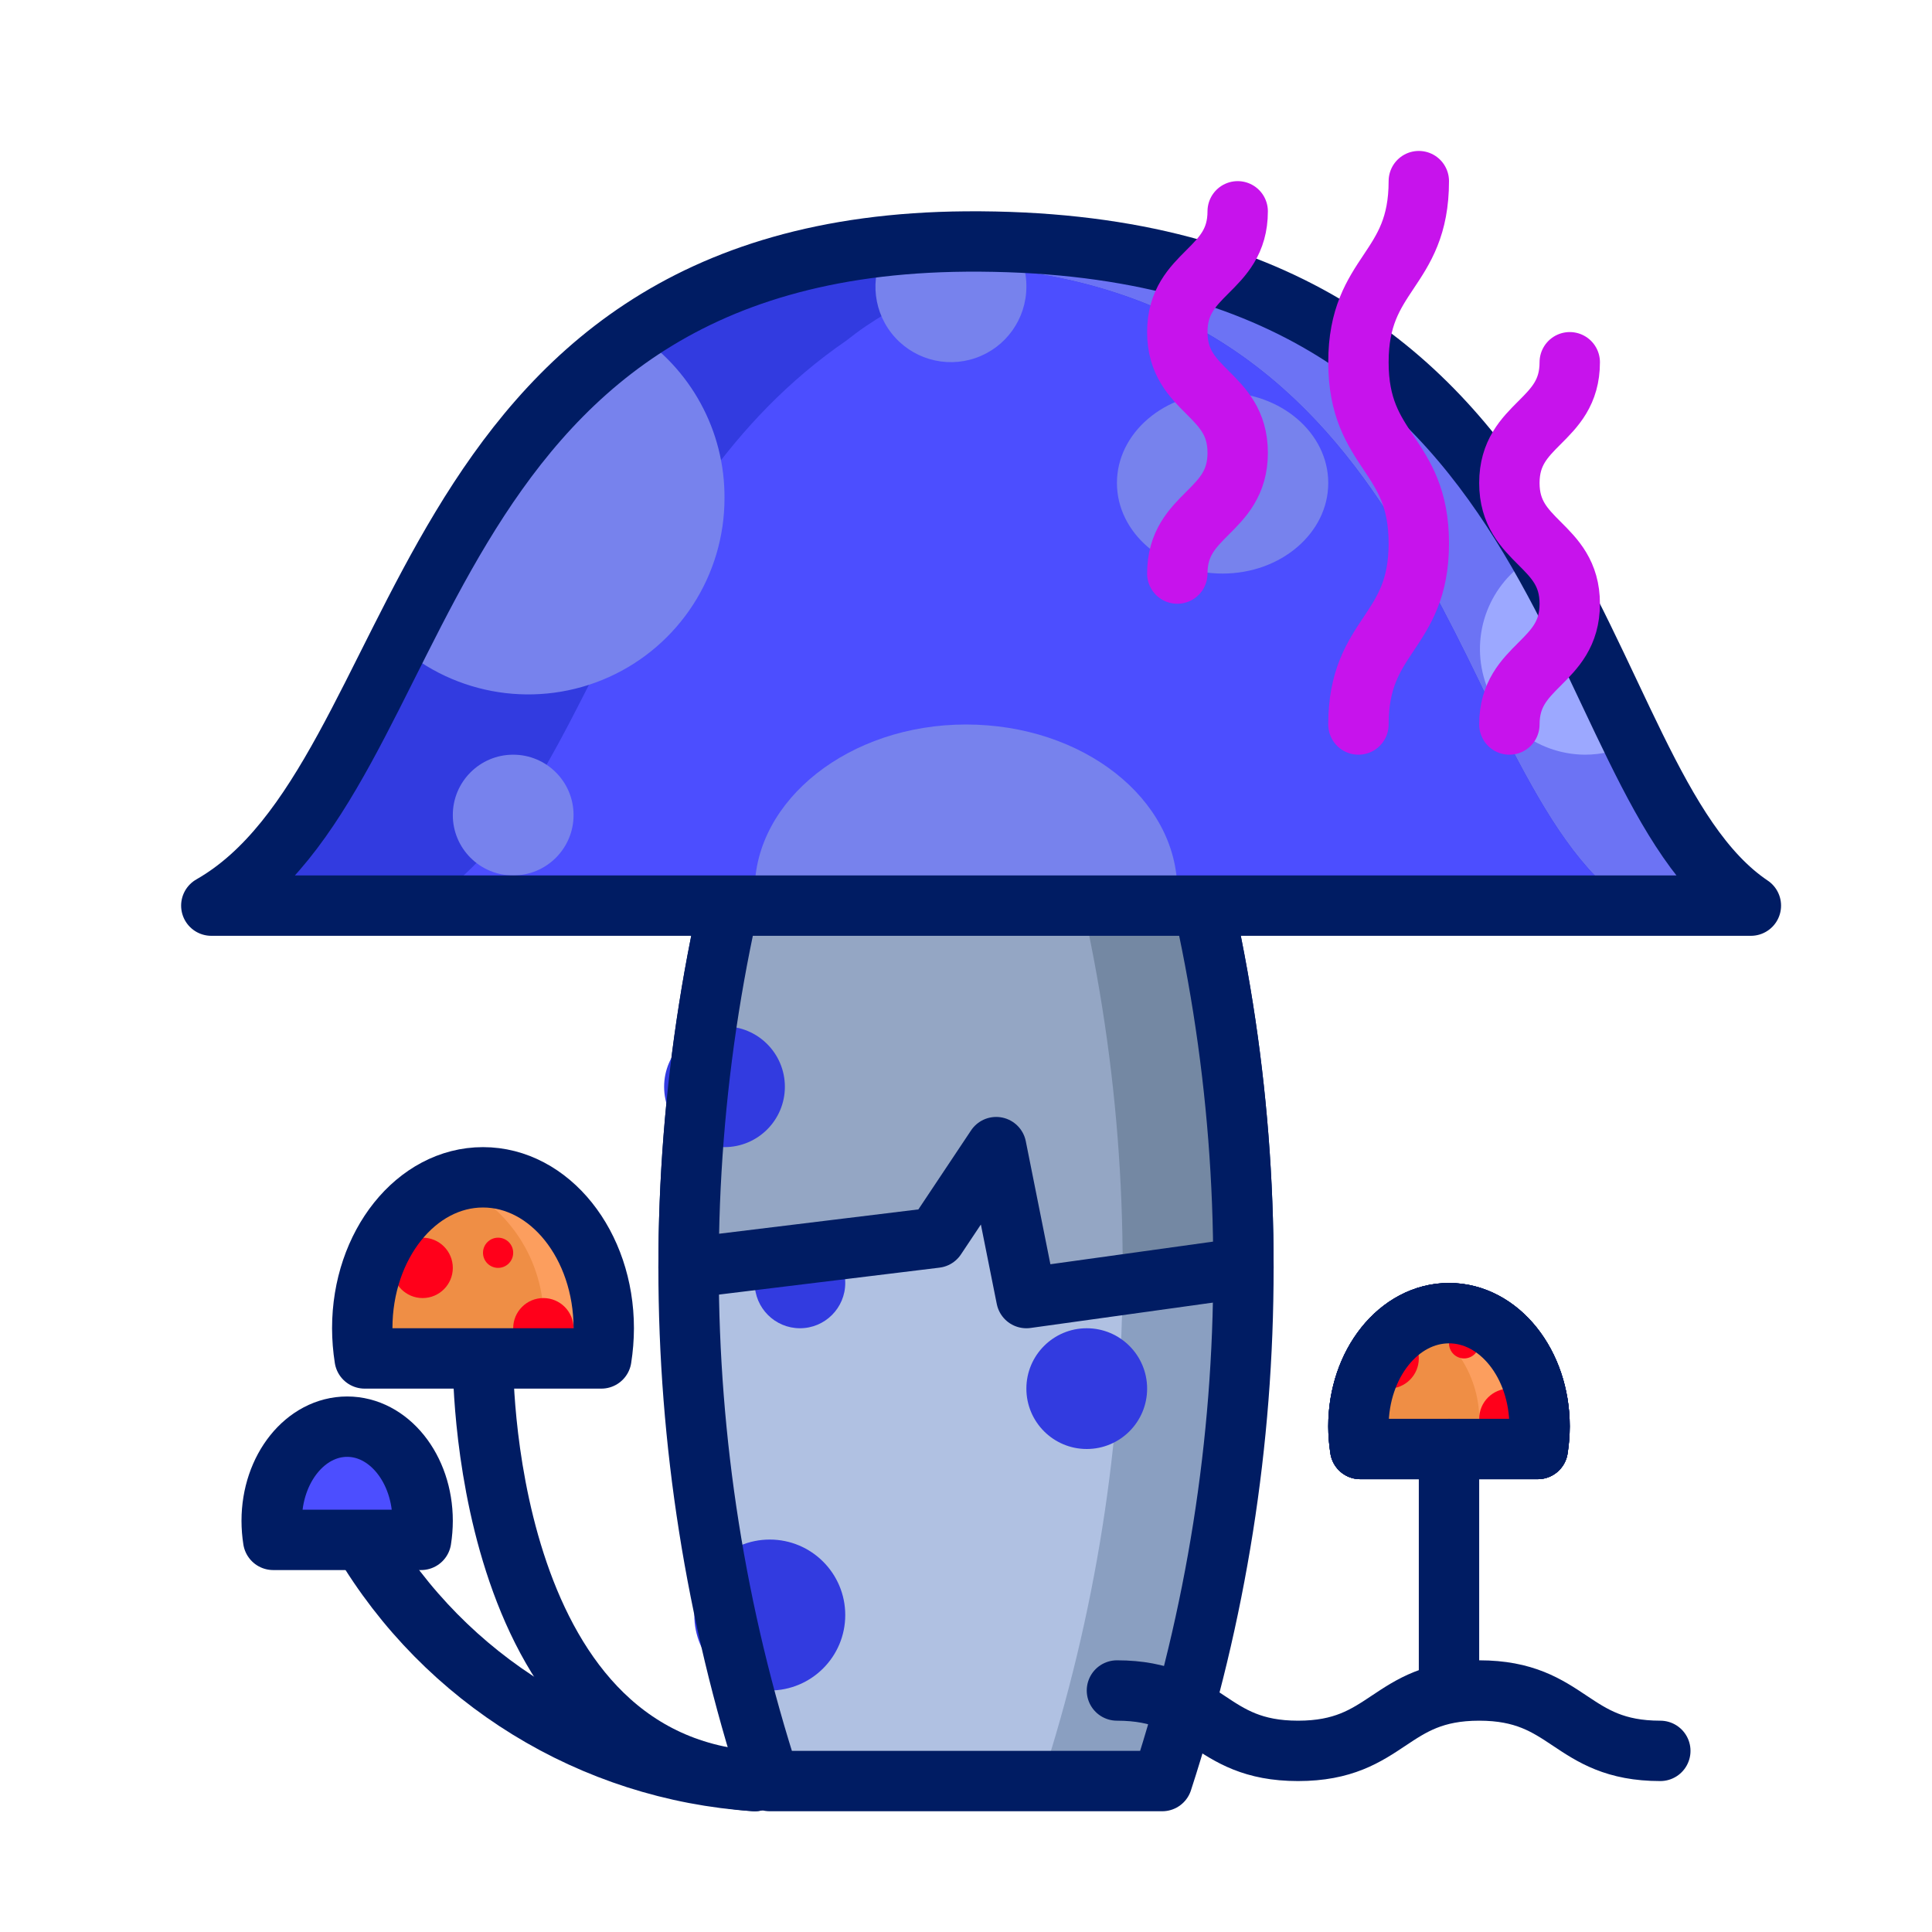
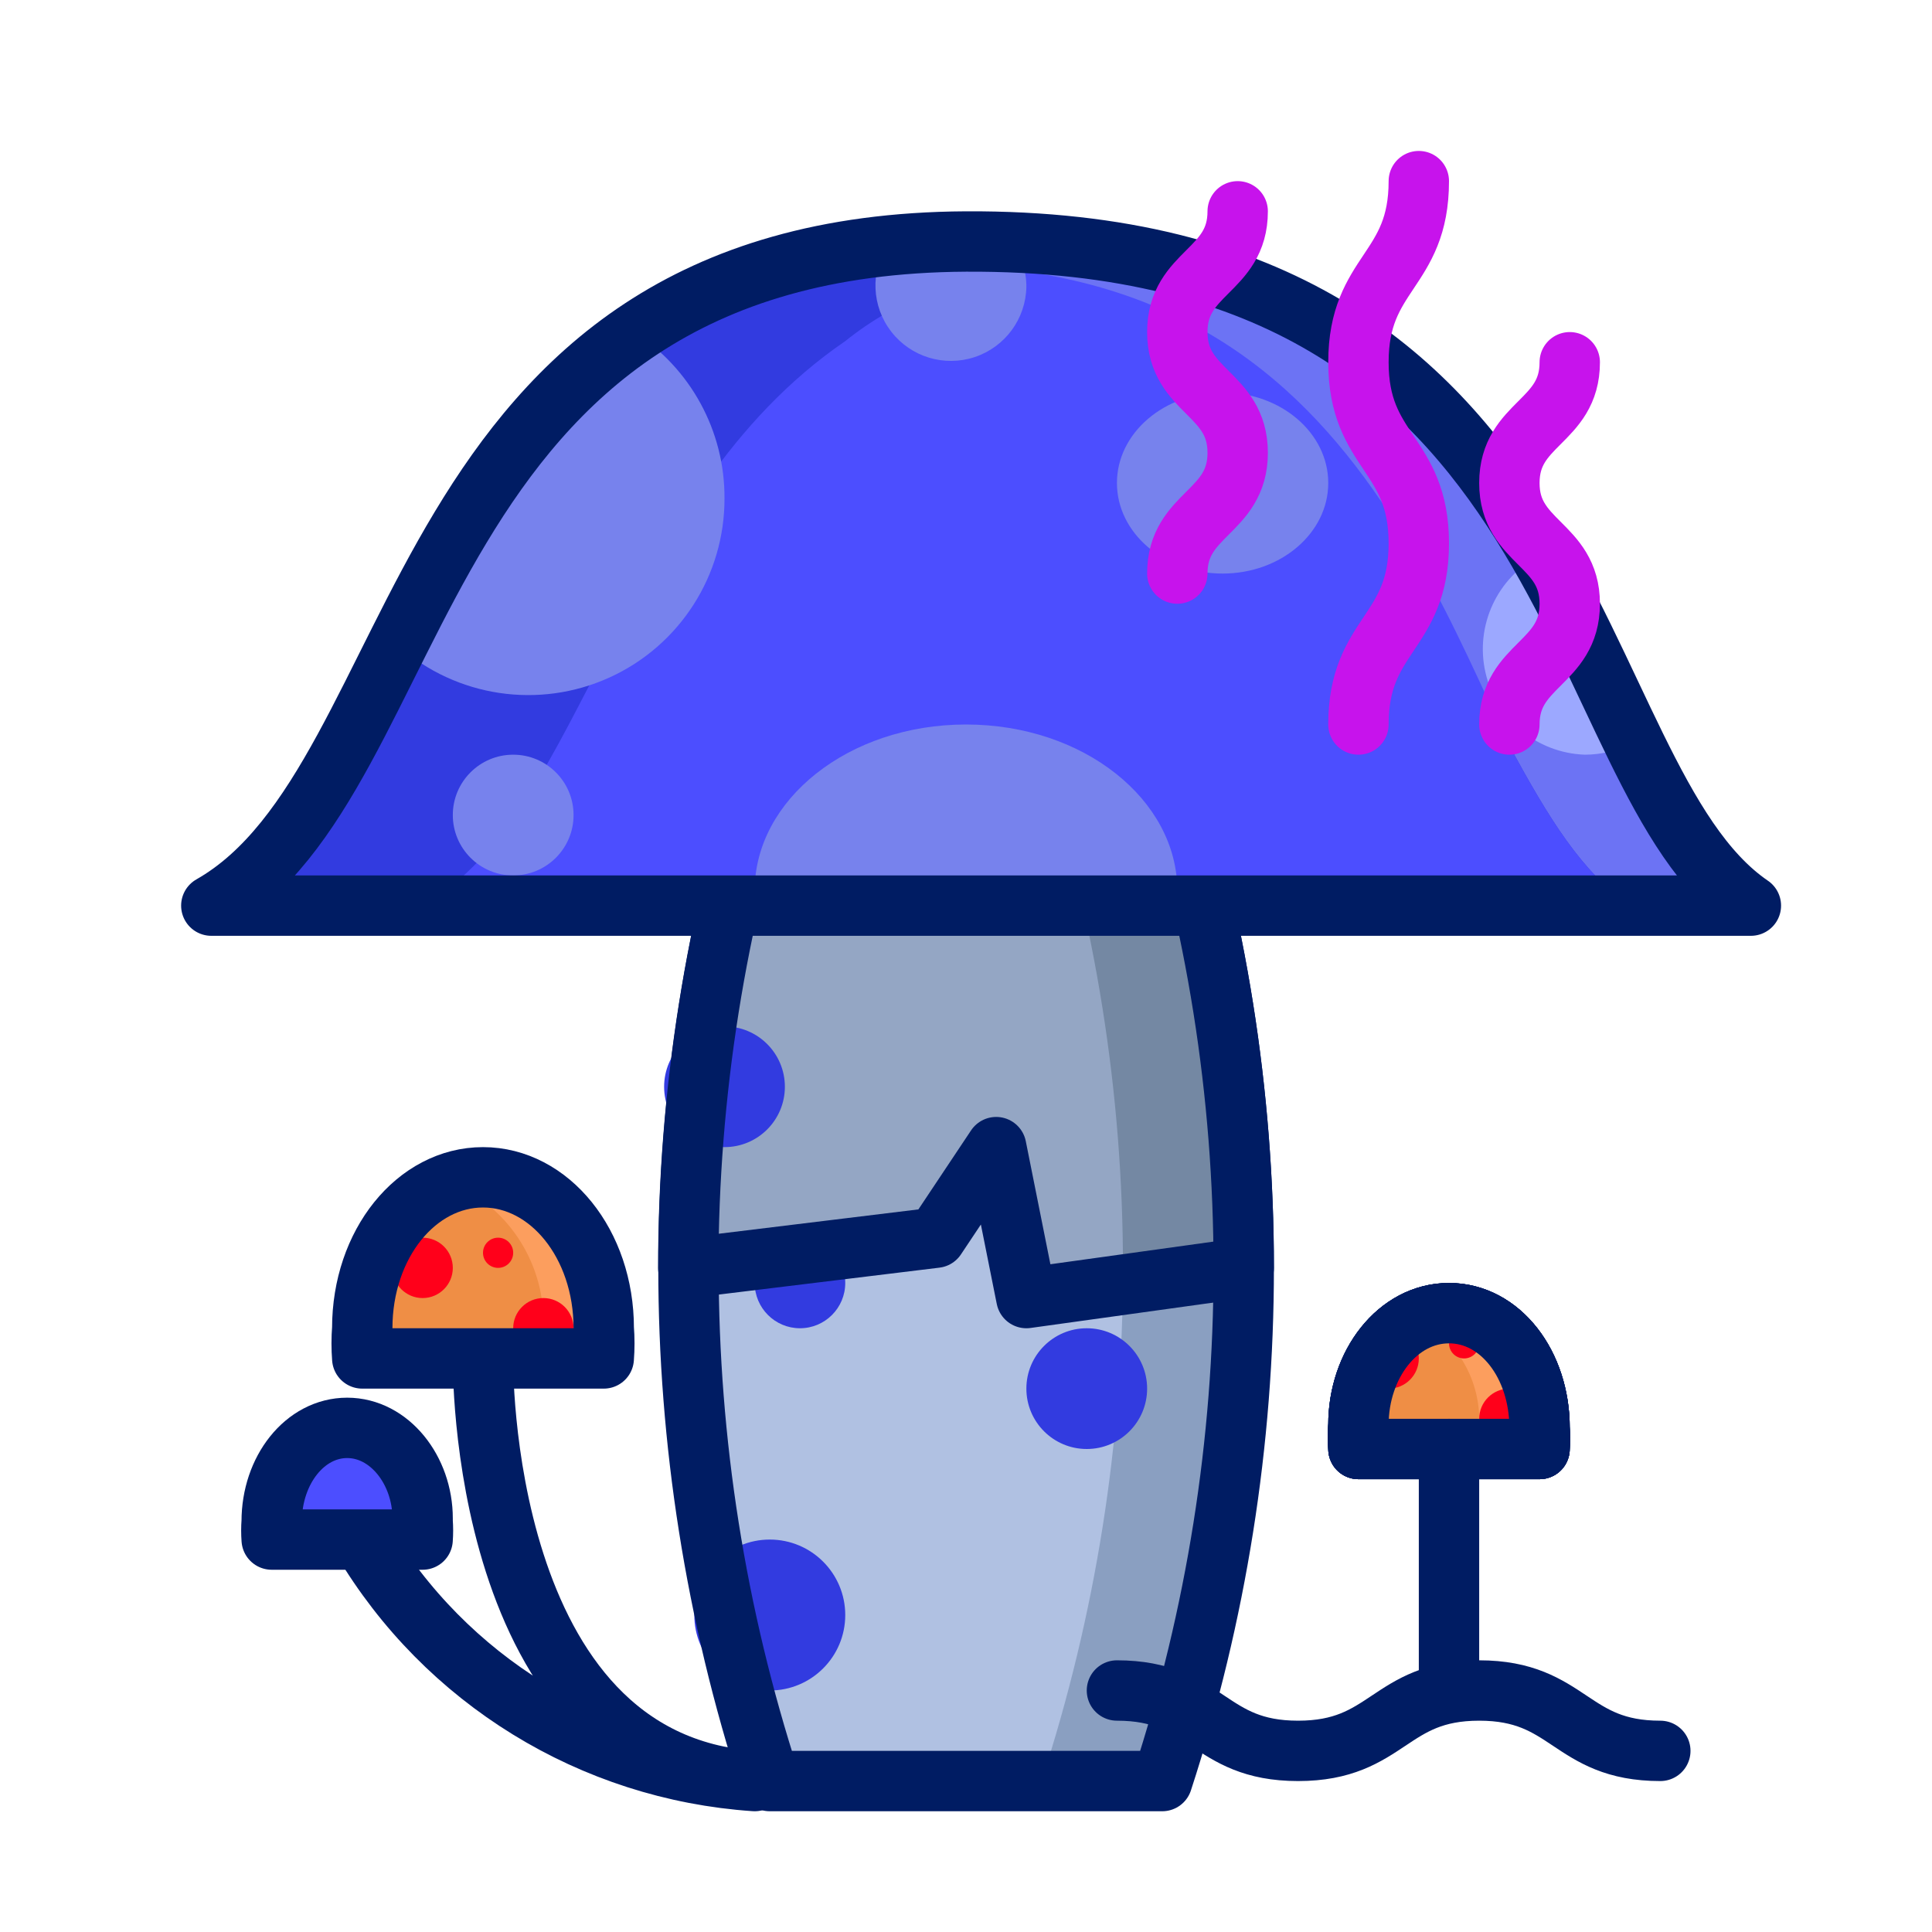
<svg xmlns="http://www.w3.org/2000/svg" viewBox="0 0 64 64">
-   <g data-name="DAy 02" id="611ab810-d4f3-4319-8602-7781efbdacdc">
-     <path d="M41.19,42A54.83,54.83,0,0,1,38.5,59h-13a55.06,55.06,0,0,1,0-34h13A54.83,54.83,0,0,1,41.19,42Z" data-name="&lt;Path&gt;" fill="#8a9fc1" id="c95da4b7-4f0c-4272-9a2e-96dbdf30695e" />
-     <path d="M37.19,42A54.83,54.83,0,0,1,34.5,59h-9a55.06,55.06,0,0,1,0-34h9A54.83,54.83,0,0,1,37.19,42Z" data-name="&lt;Path&gt;" fill="#b0c1e2" id="b02ecbb8-1337-40d5-b976-9b883fefa29e" />
-     <circle cx="26.5" cy="42.5" data-name="&lt;Path&gt;" fill="#323be0" id="d9f040ac-c1ee-4aaf-8f45-8919823d4237" r="1.5" />
-     <circle cx="25.5" cy="53.5" data-name="&lt;Path&gt;" fill="#323be0" id="28642c7b-d9ae-410d-85f9-b281064cd898" r="2.5" />
-     <circle cx="36" cy="46" data-name="&lt;Path&gt;" fill="#323be0" id="624bd7da-0840-4719-9895-b693dae3cb4d" r="2" />
-     <path d="M41.19,42A54.83,54.83,0,0,1,38.5,59h-13a55.06,55.06,0,0,1,0-34h13A54.83,54.83,0,0,1,41.19,42Z" data-name="&lt;Path&gt;" fill="none" id="87461783-de3b-4b9c-a792-9719512f4730" stroke="#001c63" stroke-linecap="round" stroke-linejoin="round" stroke-width="2" />
-     <path d="M41.19,42l-4,.56L34,43l-1-5-2,3-8.19,1A54.83,54.83,0,0,1,25.5,25h13A54.83,54.83,0,0,1,41.19,42Z" data-name="&lt;Path&gt;" fill="#7488a3" id="cf0004a5-5baf-468c-83de-f1e4a94e4f88" />
-     <path d="M37.19,42c0,.19,0,.37,0,.56L34,43l-1-5-2,3-8.19,1A54.83,54.83,0,0,1,25.5,25h9A54.83,54.83,0,0,1,37.19,42Z" data-name="&lt;Path&gt;" fill="#94a6c4" id="ddc55b93-6234-4e40-9a5e-893572612b28" />
-     <circle cx="24" cy="36" data-name="&lt;Path&gt;" fill="#323be0" id="e86602d9-648f-469e-9a75-ab5a4b5cb591" r="2" />
-     <path d="M41.19,42,34,43l-1-5-2,3-8.19,1A54.85,54.85,0,0,1,25.5,25h13A54.83,54.83,0,0,1,41.19,42Z" data-name="&lt;Path&gt;" fill="none" id="e1bdc8d6-b509-4eea-a7ca-063106f17776" stroke="#001c63" stroke-linecap="round" stroke-linejoin="round" stroke-width="2" />
-     <path d="M58,30H7c2.75-1.57,4.33-5,6.18-8.64S17.17,13.7,21,11A17.79,17.79,0,0,1,29.4,8.14c.31,0,.63-.06.95-.07C30.88,8,31.43,8,32,8s1,0,1.51,0C43.49,8.4,48,13.22,51,18.35c1.23,2.14,2.18,4.32,3.12,6.26C55.25,26.94,56.39,28.92,58,30Z" data-name="&lt;Path&gt;" fill="#6c73f4" id="49cd001c-f4b9-4a2b-a573-91fda2e49057" />
-     <path d="M54,30H7c2.75-1.57,4.33-5,6.18-8.64S17.17,13.7,21,11A17.79,17.79,0,0,1,29.4,8.14c.31,0,.63.17.95.16,1.28.08,2.47-.3,3.57.7h0c7,1,10.57,5.28,13,9.58,1.23,2.14,2.18,4.21,3.12,6.15C51.25,27.06,52.39,28.92,54,30Z" data-name="&lt;Path&gt;" fill="#323be0" id="bab283b1-1ab1-49c4-bebc-7ff5f2c6e723" />
-     <path d="M54,30H14c2.75-1.57,4.33-5,6.18-8.64s4-7.43,7.86-10.08A10.51,10.51,0,0,1,33.92,9h0c7,1,10.57,5.28,13,9.58,1.23,2.14,2.18,4.21,3.12,6.15C51.25,27.06,52.39,28.92,54,30Z" data-name="&lt;Path&gt;" fill="#4c4eff" id="c6039cc6-2c5c-4aef-938f-3cbd60973d0c" />
-     <path d="M24,16.5a6.5,6.5,0,0,1-10.82,4.86C15,17.66,17.17,13.7,21,11A6.47,6.47,0,0,1,24,16.5Z" data-name="&lt;Path&gt;" fill="#7782ed" id="4d1d90ba-905b-4bf0-be23-79eed0802b31" />
-     <ellipse cx="40.5" cy="16" data-name="&lt;Path&gt;" fill="#7782ed" id="8ac68c69-d467-400b-b7cd-0bd45515aceb" rx="3.5" ry="3" />
-     <path d="M39,29.5a2.74,2.74,0,0,1,0,.5H25a2.74,2.74,0,0,1,0-.5c0-3,3.13-5.5,7-5.5S39,26.46,39,29.5Z" data-name="&lt;Path&gt;" fill="#7782ed" id="ac672b1a-fb15-4d34-98cc-25073d6ebd2f" />
-     <path d="M54.1,24.61a3.44,3.44,0,0,1-1.6.39A3.5,3.5,0,0,1,51,18.35C52.21,20.49,53.16,22.67,54.1,24.61Z" data-name="&lt;Path&gt;" fill="#9ca8ff" id="2d376c25-4dda-473b-befa-6e6b2b77fd9b" />
-     <path d="M34,9.5a2.5,2.5,0,1,1-4.6-1.36C30.22,8.06,31.09,8,32,8c.52,0,1,0,1.51,0A2.46,2.46,0,0,1,34,9.5Z" data-name="&lt;Path&gt;" fill="#7782ed" id="80123cf1-999b-402c-839a-22c9a2f29af9" />
-     <circle cx="17" cy="27" data-name="&lt;Path&gt;" fill="#7782ed" id="44c305a2-7d58-4751-8fce-34b6697b8ae2" r="2" />
-     <path d="M58,30C51.67,25.75,52.68,7.85,32,8,13.34,8.14,14.42,25.77,7,30Z" data-name="&lt;Path&gt;" fill="none" id="d9dc8d0c-20e0-4df8-b60f-f069ac9af85a" stroke="#001c63" stroke-linecap="round" stroke-linejoin="round" stroke-width="2" />
-     <path d="M16,45s-.18,13.37,9,14" data-name="&lt;Path&gt;" fill="none" id="a628c057-0de9-4b36-a3c3-27f0cc23d110" stroke="#001c63" stroke-linecap="round" stroke-linejoin="round" stroke-width="2" />
-     <path d="M12,51a16.35,16.35,0,0,0,13,8" data-name="&lt;Path&gt;" fill="none" id="58c513ac-76c8-4010-a599-ccb5102a2247" stroke="#001c63" stroke-linecap="round" stroke-linejoin="round" stroke-width="2" />
-     <path d="M20,44a6.53,6.53,0,0,1-.08,1H12.08A6.53,6.53,0,0,1,12,44a4.93,4.93,0,0,1,3-4.84A3.32,3.32,0,0,1,16,39C18.21,39,20,41.24,20,44Z" data-name="&lt;Path&gt;" fill="#fc9e5e" id="d6acb5ee-0988-40f7-b109-88986c0d4657" />
-     <path d="M18,44a6.53,6.53,0,0,1-.08,1H12.08A6.53,6.53,0,0,1,12,44a4.93,4.93,0,0,1,3-4.84A4.93,4.93,0,0,1,18,44Z" data-name="&lt;Path&gt;" fill="#ef8e45" id="6db3efae-6487-4c02-9713-5ebb2723bb9a" />
-     <circle cx="14" cy="42" data-name="&lt;Path&gt;" fill="#ff001a" id="d2b0d4a8-5282-4ca7-bfd7-72f6feff1a10" r="1" />
-     <circle cx="16.5" cy="41.5" data-name="&lt;Path&gt;" fill="#ff001a" id="0458dc8a-c3a2-4363-abb0-0425d7f8a59d" r="0.5" />
-     <circle cx="18" cy="44" data-name="&lt;Path&gt;" fill="#ff001a" id="481ab053-d715-423e-85ea-46ce059a7f3b" r="1" />
-     <path d="M20,44a6.53,6.53,0,0,1-.08,1H12.08A6.53,6.53,0,0,1,12,44c0-2.76,1.79-5,4-5S20,41.24,20,44Z" data-name="&lt;Path&gt;" fill="none" id="42e15b72-5759-4939-8a7e-6dff61aa70ec" stroke="#001c63" stroke-linecap="round" stroke-linejoin="round" stroke-width="2" />
-     <path d="M51,47.25a4.9,4.9,0,0,1-.06.75H45.06a4.9,4.9,0,0,1-.06-.75c0-2.07,1.34-3.75,3-3.75S51,45.18,51,47.25Z" data-name="&lt;Path&gt;" fill="none" id="1e1193a8-c368-4957-ad81-ee3259b0c671" stroke="#001c63" stroke-linecap="round" stroke-linejoin="round" stroke-width="2" />
-     <path d="M51,47.25a4.9,4.9,0,0,1-.06.75H45.06a4.9,4.9,0,0,1-.06-.75c0-2.07,1.34-3.75,3-3.75S51,45.18,51,47.25Z" data-name="&lt;Path&gt;" fill="none" id="df1273e1-751b-490f-b14d-046dd6b33c70" stroke="#001c63" stroke-linecap="round" stroke-linejoin="round" stroke-width="2" />
-     <path d="M51,47.25a4.9,4.9,0,0,1-.06.75H45.06a4.9,4.9,0,0,1-.06-.75c0-2.07,1.34-3.75,3-3.75S51,45.18,51,47.25Z" data-name="&lt;Path&gt;" fill="none" id="4b397560-b2bb-4ced-91b7-4abb6208ef38" stroke="#001c63" stroke-linecap="round" stroke-linejoin="round" stroke-width="2" />
-     <path d="M51,47.25a4.9,4.9,0,0,1-.06.75H45.06a4.9,4.9,0,0,1-.06-.75c0-2.07,1.34-3.75,3-3.75S51,45.18,51,47.25Z" data-name="&lt;Path&gt;" fill="#ef8e45" id="25673661-15f0-4528-9140-679fa2e2717a" />
-     <path d="M51,47.25a4.56,4.56,0,0,1-.06.75H45.06a4.56,4.56,0,0,1-.06-.75,3.77,3.77,0,0,1,2-3.53,2.43,2.43,0,0,1,1-.22C49.66,43.5,51,45.18,51,47.25Z" data-name="&lt;Path&gt;" fill="#fc9e5e" id="af7eb8f0-7b49-4088-b53e-f35af0efa0c6" />
-     <path d="M49,47.25a4.56,4.56,0,0,1-.06.75H45.06a4.56,4.56,0,0,1-.06-.75,3.77,3.77,0,0,1,2-3.53A3.77,3.77,0,0,1,49,47.25Z" data-name="&lt;Path&gt;" fill="#ef8e45" id="45bab2b5-b554-47b3-94af-cfa6f2ca36eb" />
-     <circle cx="46" cy="45" data-name="&lt;Path&gt;" fill="#ff001a" id="9f0acb22-d538-4a81-8d10-fd39d6df1352" r="1" />
-     <circle cx="48.5" cy="44.5" data-name="&lt;Path&gt;" fill="#ff001a" id="3a2455cc-340c-4837-9d77-760f05190470" r="0.5" />
-     <circle cx="50" cy="47" data-name="&lt;Path&gt;" fill="#ff001a" id="a8752288-9015-4ff4-9724-55654bdbdb45" r="1" />
-     <path d="M51,47.25a4.9,4.9,0,0,1-.06.75H45.06a4.9,4.9,0,0,1-.06-.75c0-2.07,1.34-3.75,3-3.75S51,45.18,51,47.25Z" data-name="&lt;Path&gt;" fill="none" id="9b3d4309-07fa-4fe6-bde5-067fccd89e75" stroke="#001c63" stroke-linecap="round" stroke-linejoin="round" stroke-width="2" />
-     <path d="M14,50.38a4.08,4.08,0,0,1-.05.63H9.05A4.08,4.08,0,0,1,9,50.38c0-1.73,1.12-3.12,2.5-3.12S14,48.65,14,50.38Z" data-name="&lt;Path&gt;" fill="#4c4eff" id="f4f99a19-3124-4ee3-8b1a-73fce74c0366" />
-     <path d="M14,50.38a4.08,4.08,0,0,1-.05.63H9.05A4.08,4.08,0,0,1,9,50.38c0-1.73,1.12-3.12,2.5-3.12S14,48.65,14,50.38Z" data-name="&lt;Path&gt;" fill="none" id="63dddd26-e062-4aed-969d-ca0e096ac049" stroke="#001c63" stroke-linecap="round" stroke-linejoin="round" stroke-width="2" />
-     <g data-name="&lt;Group&gt;" id="44a70d73-4aac-429c-9499-d8e6cf149516">
-       <path d="M55,58c-3,0-3-2-6-2s-3,2-6,2-3-2-6-2" data-name="&lt;Path&gt;" fill="none" id="7511e2b5-b8b3-4d31-a791-0cf11c45730e" stroke="#001c63" stroke-linecap="round" stroke-linejoin="round" stroke-width="2" />
+   <g data-name="DAy 02">
+     <path d="M41.2 42a54.8 54.8 0 0 1-2.7 17h-13a55 55 0 0 1 0-34h13a54.8 54.8 0 0 1 2.7 17z" data-name="&lt;Path&gt;" fill="#8a9fc1" />
+     <path d="M37.2 42a54.8 54.8 0 0 1-2.7 17h-9a55 55 0 0 1 0-34h9a54.8 54.8 0 0 1 2.7 17z" data-name="&lt;Path&gt;" fill="#b0c1e2" />
+     <circle cx="26.5" cy="42.5" data-name="&lt;Path&gt;" fill="#323be0" r="1.5" />
+     <circle cx="25.5" cy="53.5" data-name="&lt;Path&gt;" fill="#323be0" r="2.5" />
+     <circle cx="36" cy="46" data-name="&lt;Path&gt;" fill="#323be0" r="2" />
+     <path d="M41.2 42a54.8 54.8 0 0 1-2.7 17h-13a55 55 0 0 1 0-34h13a54.8 54.8 0 0 1 2.7 17z" data-name="&lt;Path&gt;" fill="none" stroke="#001c63" stroke-linecap="round" stroke-linejoin="round" stroke-width="2" />
+     <path d="M41.2 42l-4 .6-3.2.4-1-5-2 3-8.2 1a54.8 54.8 0 0 1 2.7-17h13a54.8 54.8 0 0 1 2.7 17z" data-name="&lt;Path&gt;" fill="#7488a3" />
+     <path d="M37.2 42v.6L34 43l-1-5-2 3-8.2 1a54.8 54.8 0 0 1 2.7-17h9a54.8 54.8 0 0 1 2.7 17z" data-name="&lt;Path&gt;" fill="#94a6c4" />
+     <circle cx="24" cy="36" data-name="&lt;Path&gt;" fill="#323be0" r="2" />
+     <path d="M41.2 42L34 43l-1-5-2 3-8.2 1a54.9 54.9 0 0 1 2.7-17h13a54.8 54.8 0 0 1 2.7 17z" data-name="&lt;Path&gt;" fill="none" stroke="#001c63" stroke-linecap="round" stroke-linejoin="round" stroke-width="2" />
+     <path d="M58 30H7c2.8-1.6 4.3-5 6.2-8.6s4-7.7 7.8-10.4a17.8 17.8 0 0 1 8.4-2.9h1L32 8h1.5c10 .4 14.5 5.2 17.5 10.4 1.2 2 2.2 4.3 3.1 6.2C55.2 27 56.4 29 58 30z" data-name="&lt;Path&gt;" fill="#6c73f4" />
+     <path d="M54 30H7c2.8-1.6 4.3-5 6.2-8.6s4-7.7 7.8-10.4a17.8 17.8 0 0 1 8.4-2.9l1 .2c1.2 0 2.4-.3 3.5.7 7 1 10.6 5.3 13 9.6 1.2 2.1 2.2 4.2 3.1 6.1 1.3 2.4 2.4 4.2 4 5.3z" data-name="&lt;Path&gt;" fill="#323be0" />
+     <path d="M54 30H14c2.8-1.6 4.3-5 6.2-8.6s4-7.5 7.8-10.1A10.5 10.5 0 0 1 34 9c7 1 10.5 5.3 13 9.6 1.2 2.1 2.1 4.2 3 6.1 1.3 2.4 2.4 4.2 4 5.3z" data-name="&lt;Path&gt;" fill="#4c4eff" />
+     <path d="M24 16.5a6.5 6.5 0 0 1-10.8 4.9c1.8-3.7 4-7.7 7.8-10.4a6.5 6.5 0 0 1 3 5.5z" data-name="&lt;Path&gt;" fill="#7782ed" />
+     <ellipse cx="40.5" cy="16" data-name="&lt;Path&gt;" fill="#7782ed" rx="3.5" ry="3" />
+     <path d="M39 29.5a2.7 2.7 0 0 1 0 .5H25a2.7 2.7 0 0 1 0-.5c0-3 3.1-5.5 7-5.5s7 2.5 7 5.5z" data-name="&lt;Path&gt;" fill="#7782ed" />
+     <path d="M54.1 24.6a3.4 3.4 0 0 1-1.6.4 3.5 3.5 0 0 1-1.5-6.6c1.2 2 2.2 4.3 3.1 6.2z" data-name="&lt;Path&gt;" fill="#9ca8ff" />
+     <path d="M34 9.5a2.5 2.5 0 1 1-4.6-1.4L32 8h1.5a2.5 2.5 0 0 1 .5 1.5z" data-name="&lt;Path&gt;" fill="#7782ed" />
+     <circle cx="17" cy="27" data-name="&lt;Path&gt;" fill="#7782ed" r="2" />
+     <path d="M58 30c-6.3-4.3-5.3-22.1-26-22-18.7.1-17.6 17.8-25 22zM16 45s-.2 13.4 9 14M12 51a16.4 16.4 0 0 0 13 8" data-name="&lt;Path&gt;" fill="none" stroke="#001c63" stroke-linecap="round" stroke-linejoin="round" stroke-width="2" />
+     <path d="M20 44a6.5 6.5 0 0 1 0 1h-8a6.5 6.5 0 0 1 0-1 5 5 0 0 1 3-4.8 3.3 3.3 0 0 1 1-.2c2.2 0 4 2.2 4 5z" data-name="&lt;Path&gt;" fill="#fc9e5e" />
+     <path d="M18 44a6.5 6.5 0 0 1 0 1h-6a6.5 6.5 0 0 1 0-1 5 5 0 0 1 3-4.8 5 5 0 0 1 3 4.8z" data-name="&lt;Path&gt;" fill="#ef8e45" />
+     <circle cx="14" cy="42" data-name="&lt;Path&gt;" fill="#ff001a" r="1" />
+     <circle cx="16.5" cy="41.5" data-name="&lt;Path&gt;" fill="#ff001a" r=".5" />
+     <circle cx="18" cy="44" data-name="&lt;Path&gt;" fill="#ff001a" r="1" />
+     <path d="M20 44a6.5 6.5 0 0 1 0 1h-8a6.5 6.5 0 0 1 0-1c0-2.8 1.8-5 4-5s4 2.2 4 5zM51 47.3a4.9 4.9 0 0 1 0 .7h-6a4.9 4.9 0 0 1 0-.8c0-2 1.3-3.7 3-3.7s3 1.7 3 3.8z" data-name="&lt;Path&gt;" fill="none" stroke="#001c63" stroke-linecap="round" stroke-linejoin="round" stroke-width="2" />
+     <path d="M51 47.3a4.9 4.9 0 0 1 0 .7h-6a4.9 4.9 0 0 1 0-.8c0-2 1.3-3.7 3-3.7s3 1.7 3 3.8z" data-name="&lt;Path&gt;" fill="none" stroke="#001c63" stroke-linecap="round" stroke-linejoin="round" stroke-width="2" />
+     <path d="M51 47.3a4.9 4.9 0 0 1 0 .7h-6a4.9 4.9 0 0 1 0-.8c0-2 1.3-3.7 3-3.7s3 1.7 3 3.8z" data-name="&lt;Path&gt;" fill="none" stroke="#001c63" stroke-linecap="round" stroke-linejoin="round" stroke-width="2" />
+     <path d="M51 47.3a4.9 4.9 0 0 1 0 .7h-6a4.9 4.9 0 0 1 0-.8c0-2 1.3-3.7 3-3.7s3 1.7 3 3.8z" data-name="&lt;Path&gt;" fill="#ef8e45" />
+     <path d="M51 47.3a4.6 4.6 0 0 1 0 .7h-6a4.6 4.6 0 0 1 0-.8 3.8 3.8 0 0 1 2-3.5 2.4 2.4 0 0 1 1-.2c1.7 0 3 1.7 3 3.8z" data-name="&lt;Path&gt;" fill="#fc9e5e" />
+     <path d="M49 47.3a4.6 4.6 0 0 1 0 .7h-4a4.6 4.6 0 0 1 0-.8 3.8 3.8 0 0 1 2-3.5 3.8 3.8 0 0 1 2 3.5z" data-name="&lt;Path&gt;" fill="#ef8e45" />
+     <circle cx="46" cy="45" data-name="&lt;Path&gt;" fill="#ff001a" r="1" />
+     <circle cx="48.5" cy="44.5" data-name="&lt;Path&gt;" fill="#ff001a" r=".5" />
+     <circle cx="50" cy="47" data-name="&lt;Path&gt;" fill="#ff001a" r="1" />
+     <path d="M51 47.3a4.9 4.9 0 0 1 0 .7h-6a4.9 4.9 0 0 1 0-.8c0-2 1.3-3.7 3-3.7s3 1.7 3 3.8z" data-name="&lt;Path&gt;" fill="none" stroke="#001c63" stroke-linecap="round" stroke-linejoin="round" stroke-width="2" />
+     <path d="M14 50.4a4 4 0 0 1 0 .6H9a4 4 0 0 1 0-.6c0-1.7 1.1-3.1 2.5-3.1s2.5 1.4 2.5 3z" data-name="&lt;Path&gt;" fill="#4c4eff" />
+     <path d="M14 50.4a4 4 0 0 1 0 .6H9a4 4 0 0 1 0-.6c0-1.7 1.1-3.1 2.5-3.1s2.5 1.4 2.5 3z" data-name="&lt;Path&gt;" fill="none" stroke="#001c63" stroke-linecap="round" stroke-linejoin="round" stroke-width="2" />
+     <g data-name="&lt;Group&gt;">
+       <path d="M55 58c-3 0-3-2-6-2s-3 2-6 2-3-2-6-2" data-name="&lt;Path&gt;" fill="none" stroke="#001c63" stroke-linecap="round" stroke-linejoin="round" stroke-width="2" />
    </g>
-     <g data-name="&lt;Group&gt;" id="d4b78092-8447-4a34-8aa8-cb23b6b440ae">
-       <path d="M45,24c0-3,2-3,2-6s-2-3-2-6,2-3,2-6" data-name="&lt;Path&gt;" fill="none" id="47082f82-db3f-4698-ad8b-b27952dac7e6" stroke="#c713ec" stroke-linecap="round" stroke-linejoin="round" stroke-width="2" />
+     <g data-name="&lt;Group&gt;">
+       <path d="M45 24c0-3 2-3 2-6s-2-3-2-6 2-3 2-6" data-name="&lt;Path&gt;" fill="none" stroke="#c713ec" stroke-linecap="round" stroke-linejoin="round" stroke-width="2" />
    </g>
-     <g data-name="&lt;Group&gt;" id="33b83be4-95bf-42b1-9100-a61929dd5df9">
-       <path d="M50,24c0-2,2-2,2-4s-2-2-2-4,2-2,2-4" data-name="&lt;Path&gt;" fill="none" id="c2e0304f-a6cc-4484-93e2-5d9e6f103582" stroke="#c713ec" stroke-linecap="round" stroke-linejoin="round" stroke-width="2" />
+     <g data-name="&lt;Group&gt;">
+       <path d="M50 24c0-2 2-2 2-4s-2-2-2-4 2-2 2-4" data-name="&lt;Path&gt;" fill="none" stroke="#c713ec" stroke-linecap="round" stroke-linejoin="round" stroke-width="2" />
    </g>
-     <g data-name="&lt;Group&gt;" id="5877ceb1-042f-4468-b6d9-3dc94e147477">
-       <path d="M39,19c0-2,2-2,2-4s-2-2-2-4,2-2,2-4" data-name="&lt;Path&gt;" fill="none" id="552d59d5-73a7-49f2-adbf-b14104ea34e6" stroke="#c713ec" stroke-linecap="round" stroke-linejoin="round" stroke-width="2" />
+     <g data-name="&lt;Group&gt;">
+       <path d="M39 19c0-2 2-2 2-4s-2-2-2-4 2-2 2-4" data-name="&lt;Path&gt;" fill="none" stroke="#c713ec" stroke-linecap="round" stroke-linejoin="round" stroke-width="2" />
    </g>
-     <line data-name="&lt;Path&gt;" fill="none" id="0aa8cde8-7d27-4e5d-8e35-f67eef9d77b2" stroke="#001c63" stroke-linecap="round" stroke-linejoin="round" stroke-width="2" x1="48" x2="48" y1="56" y2="48" />
+     <path data-name="&lt;Path&gt;" fill="none" stroke="#001c63" stroke-linecap="round" stroke-linejoin="round" stroke-width="2" d="M48 56v-8" />
  </g>
</svg>
